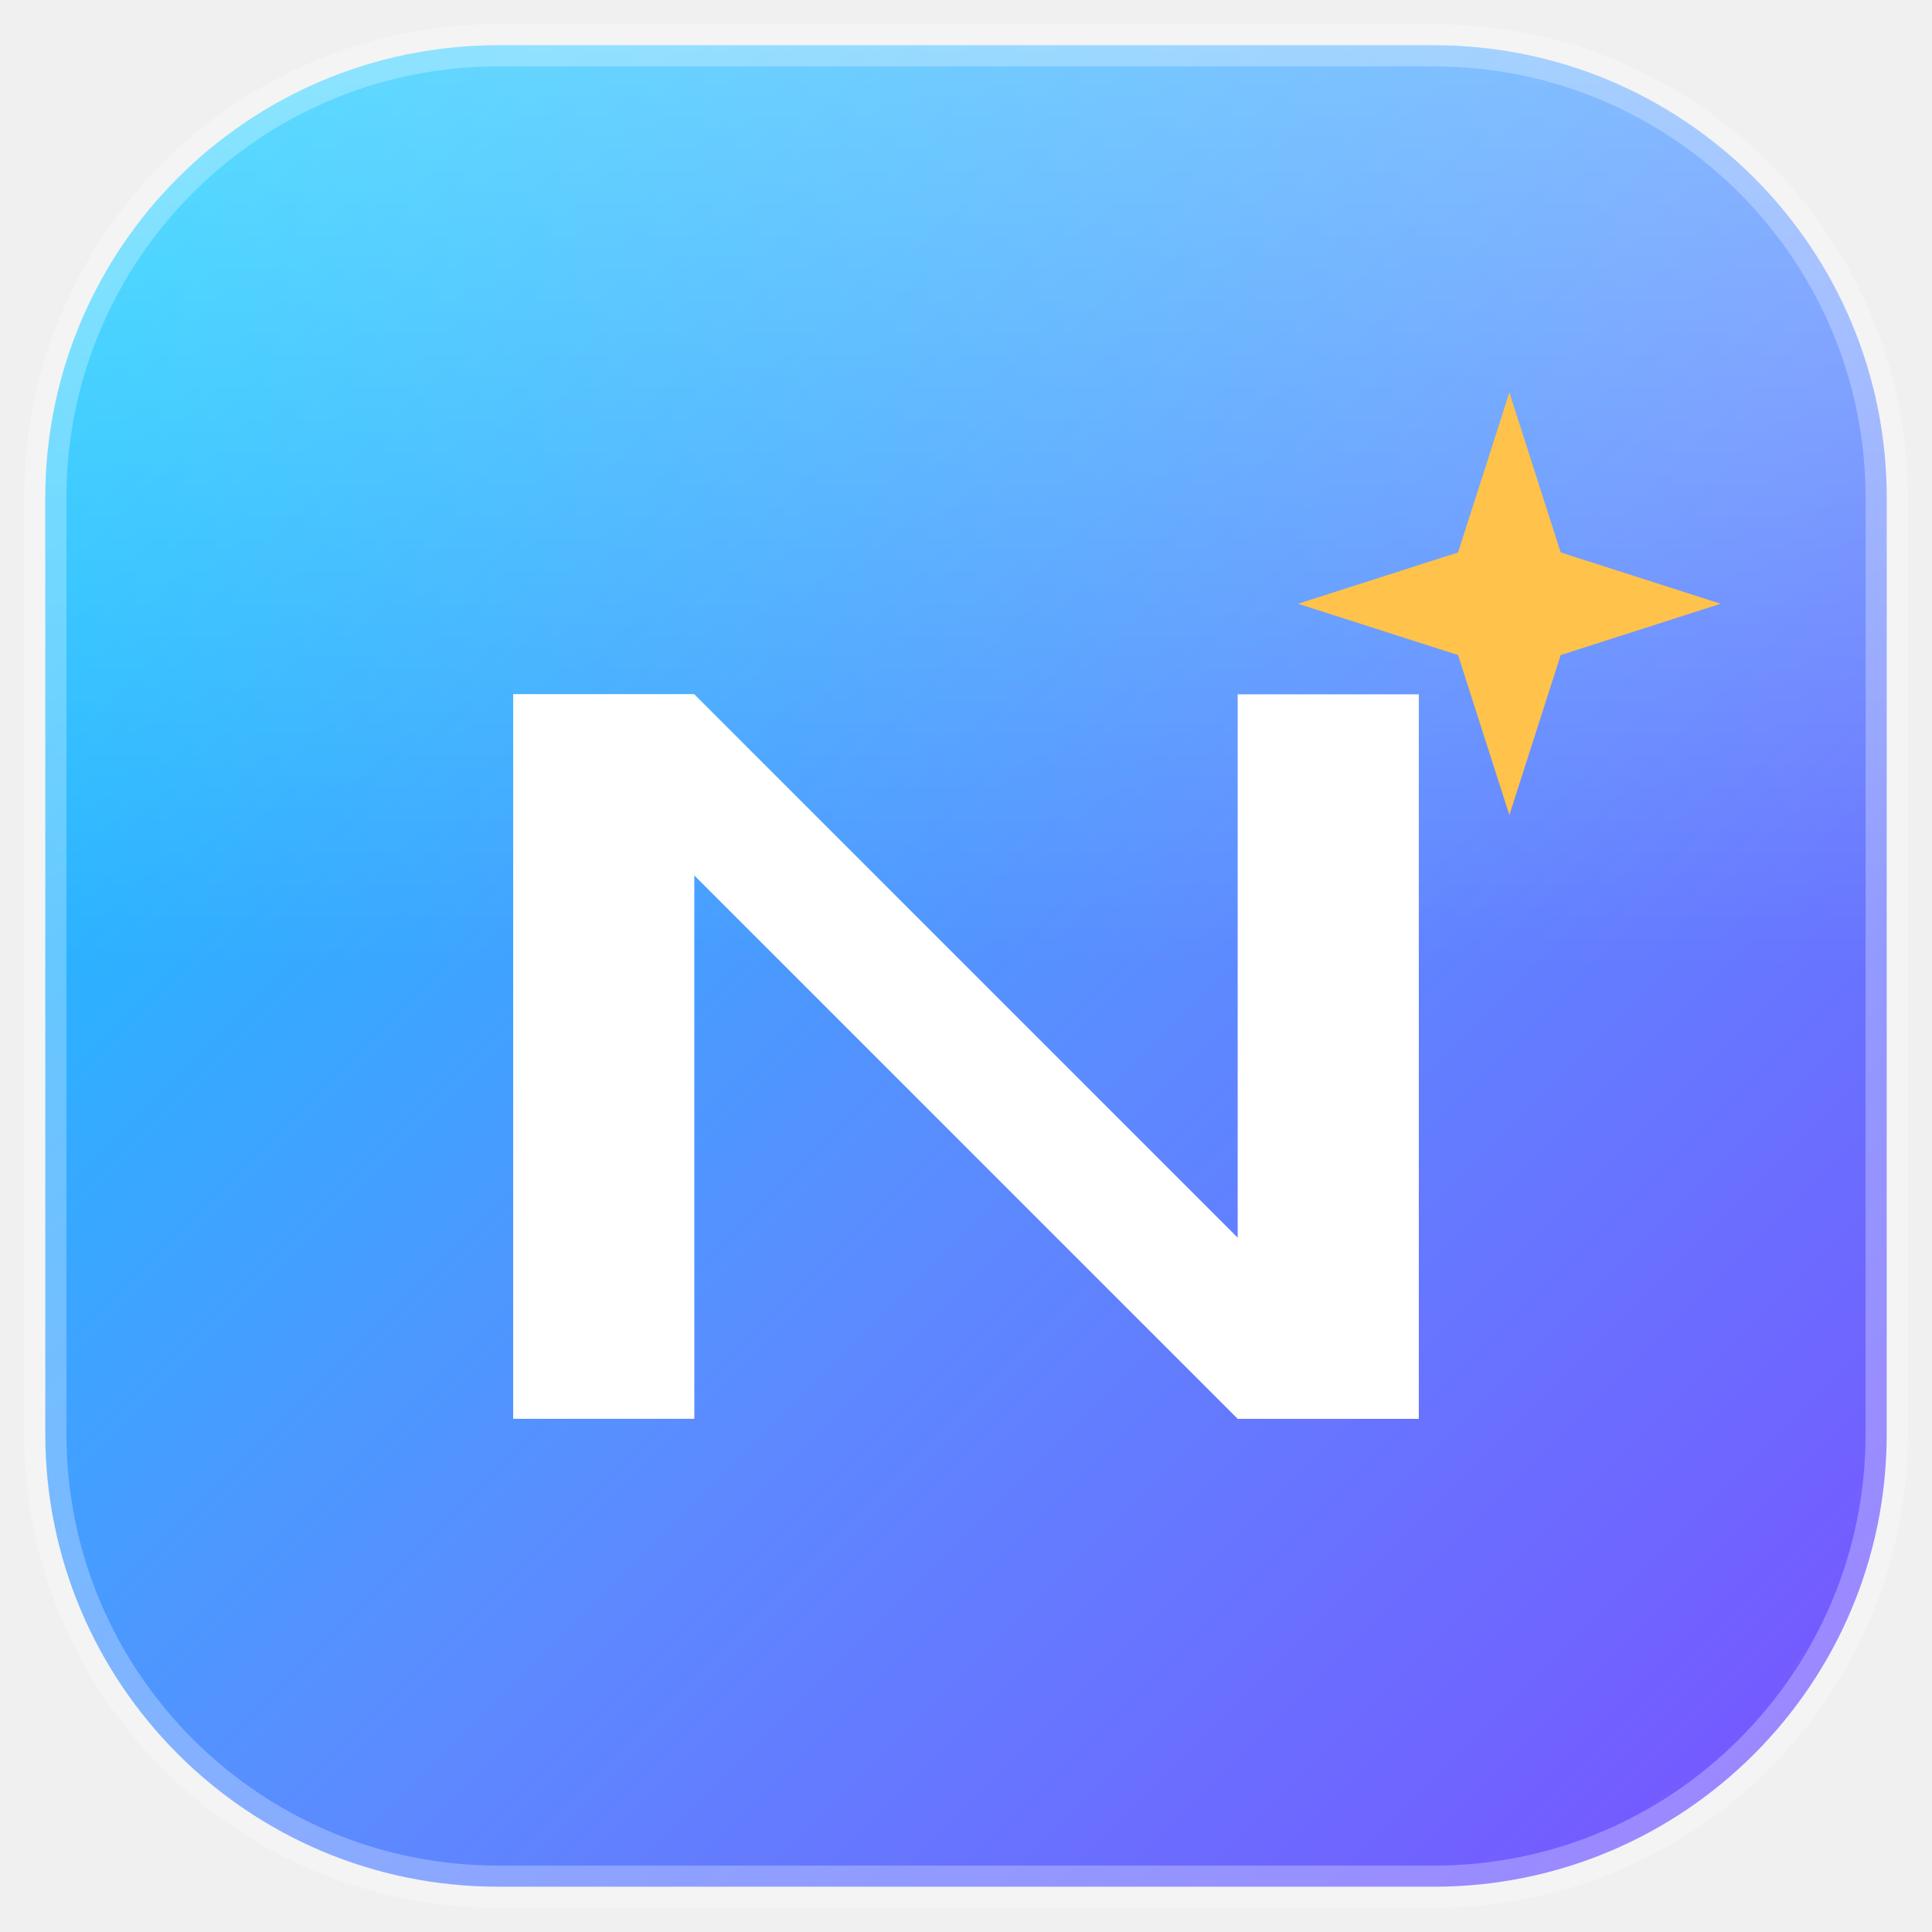
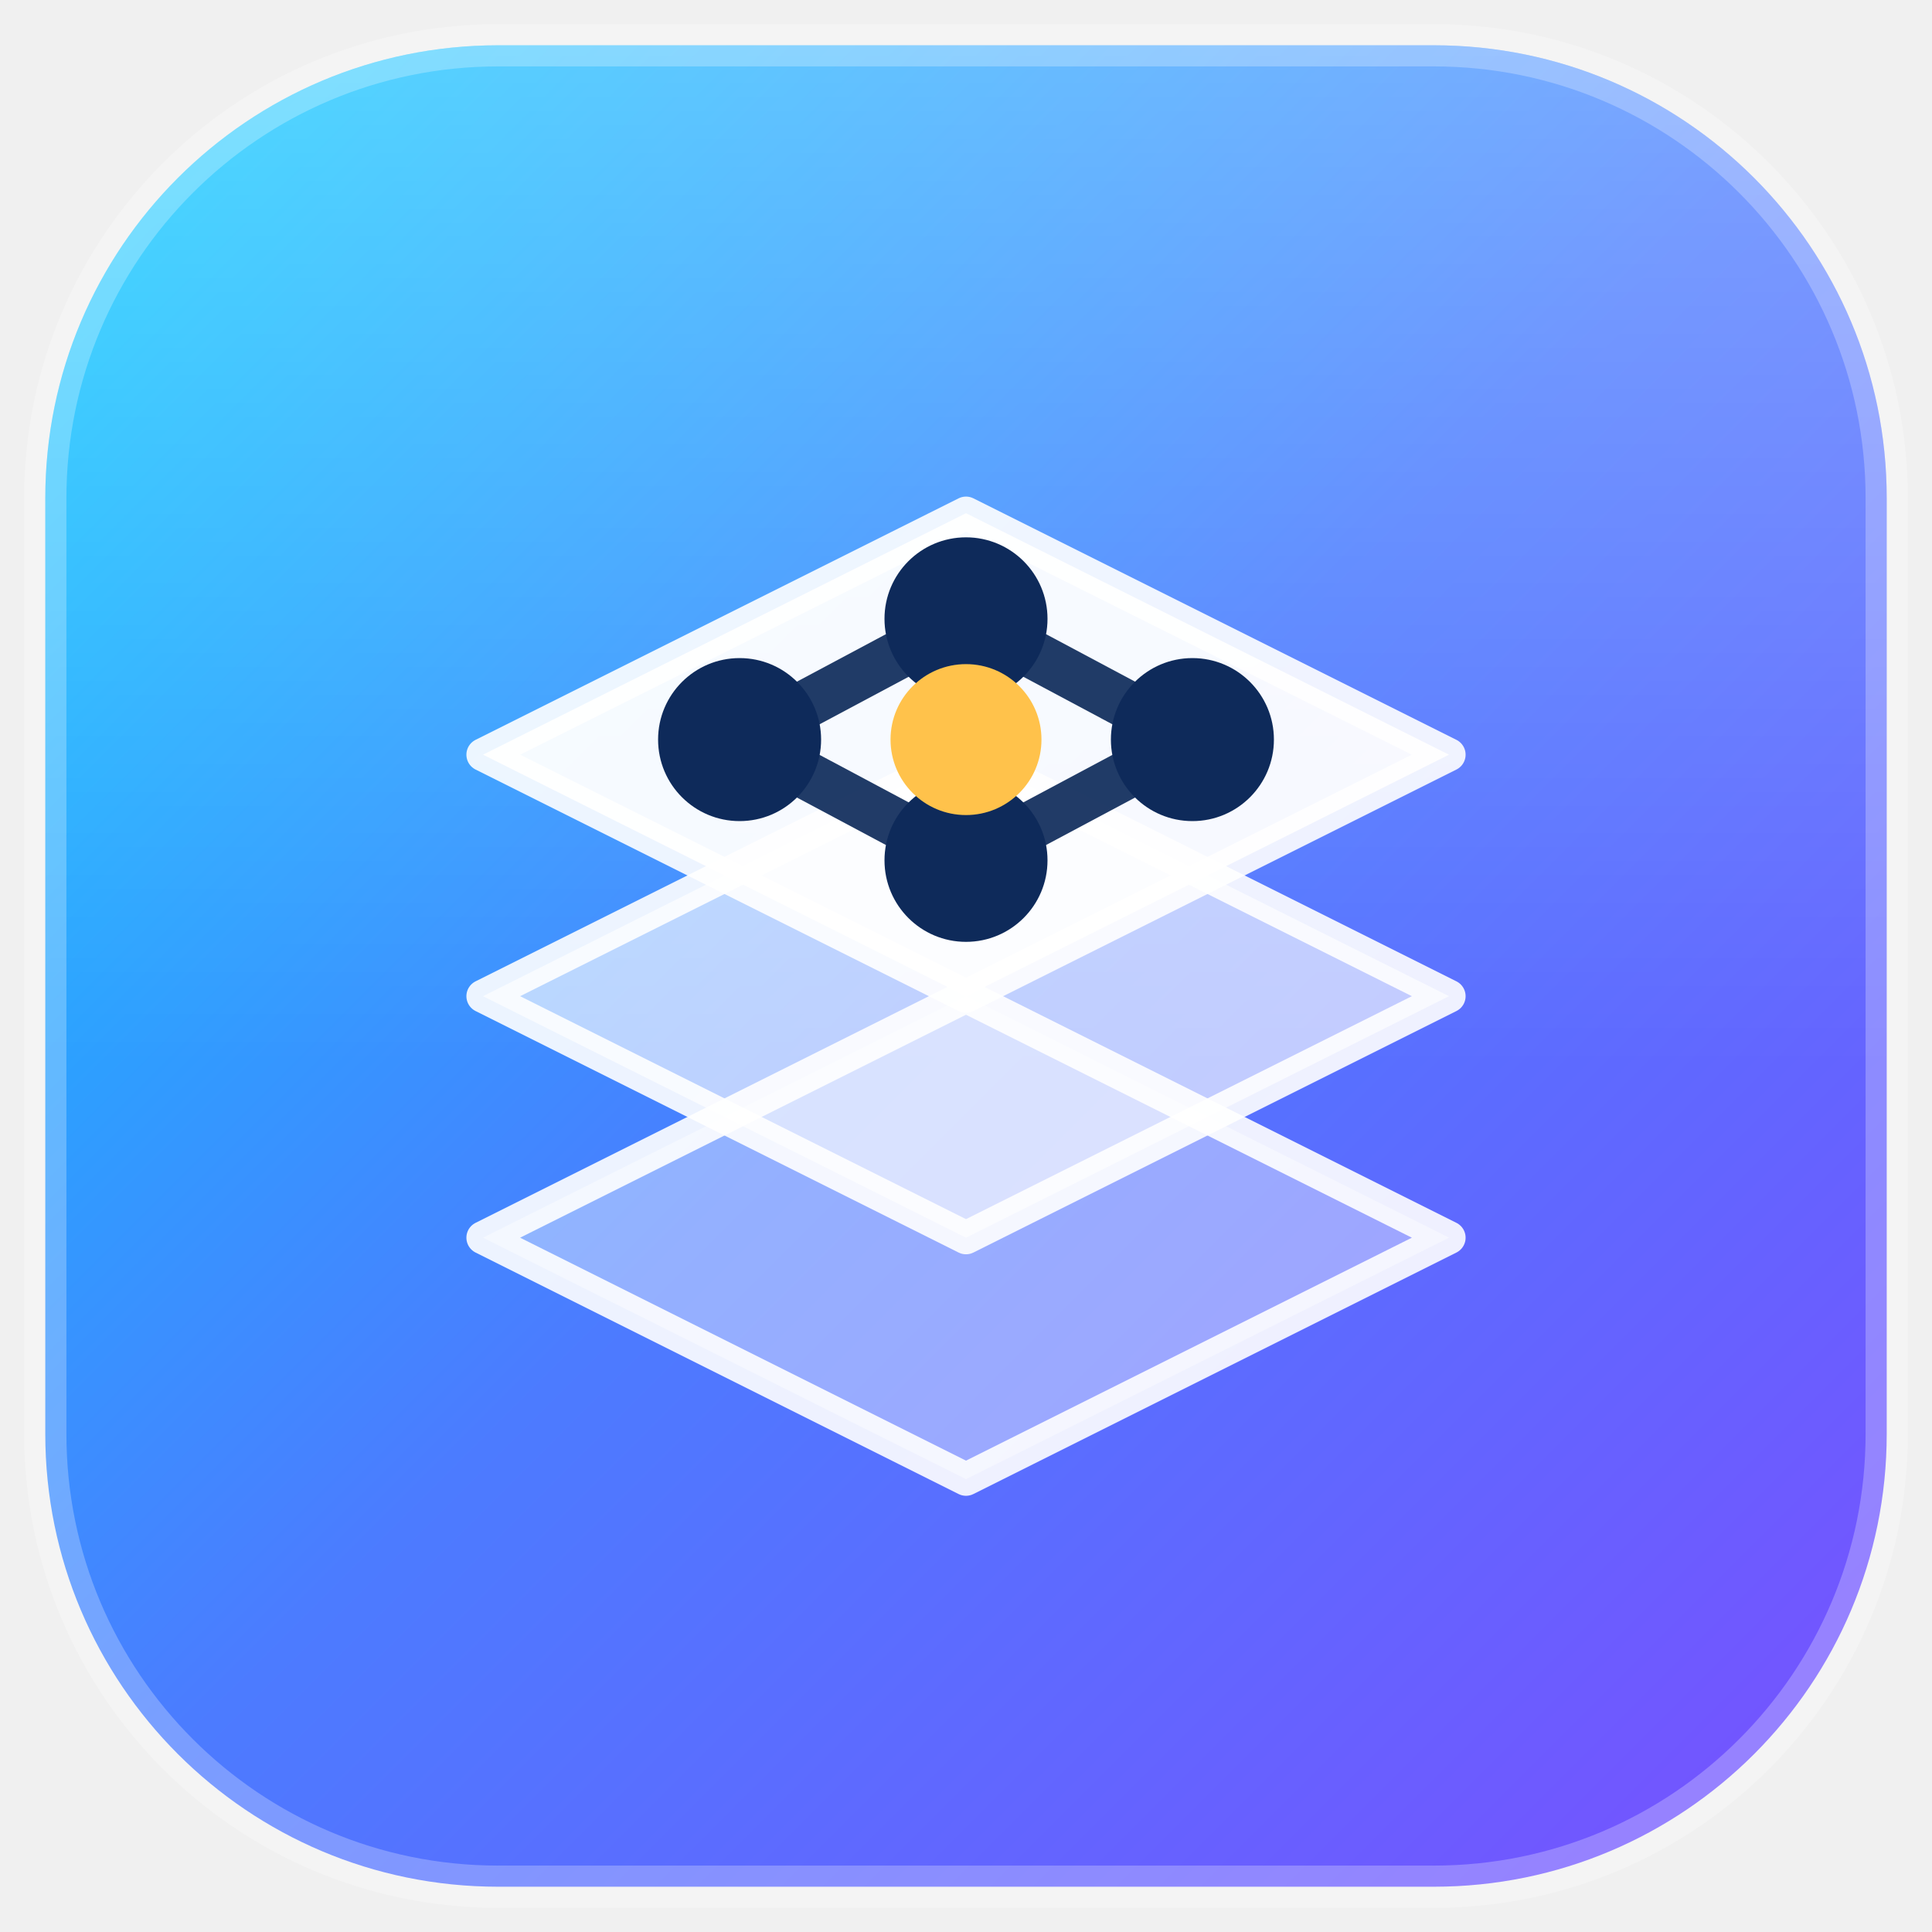
<svg xmlns="http://www.w3.org/2000/svg" viewBox="0 0 64 64" role="img" aria-label="NeuroStack">
  <defs>
    <linearGradient id="nvGrad" x1="0" y1="0" x2="64" y2="64" gradientUnits="userSpaceOnUse">
      <stop offset="0" stop-color="#00D4FF" />
-       <stop offset="0.55" stop-color="#5B8CFF" />
+       <stop offset="0.5" stop-color="#4C7BFF" />
      <stop offset="1" stop-color="#7B4DFF" />
    </linearGradient>
    <linearGradient id="nvShine" x1="0" y1="0" x2="0" y2="64" gradientUnits="userSpaceOnUse">
-       <stop offset="0" stop-color="#ffffff" stop-opacity="0.35" />
-       <stop offset="0.5" stop-color="#ffffff" stop-opacity="0" />
+       <stop offset="0" stop-color="#ffffff" stop-opacity="0.30" />
+       <stop offset="0.55" stop-color="#ffffff" stop-opacity="0" />
    </linearGradient>
  </defs>
  <rect x="1.5" y="1.5" width="61" height="61" rx="15" fill="url(#nvGrad)" />
  <rect x="1.5" y="1.5" width="61" height="61" rx="15" fill="url(#nvShine)" />
-   <rect x="1.5" y="1.5" width="61" height="61" rx="15" fill="none" stroke="#ffffff" stroke-opacity="0.28" stroke-width="1.4" />
-   <g fill="#ffffff">
-     <polygon points="17,47 23,47 23,23 17,23" />
-     <polygon points="41,47 47,47 47,23 41,23" />
-     <polygon points="17,23 23,23 47,47 41,47" />
+   <rect x="1.5" y="1.5" width="61" height="61" rx="15" fill="none" stroke="#ffffff" stroke-opacity="0.26" stroke-width="1.4" />
+   <g stroke="#ffffff" stroke-opacity="0.9" stroke-width="1.1" stroke-linejoin="round">
+     <path d="M32 33 L48 41 L32 49 L16 41 Z" fill="#ffffff" fill-opacity="0.40" />
+     <path d="M32 25 L48 33 L32 41 L16 33 Z" fill="#ffffff" fill-opacity="0.64" />
+     <path d="M32 17 L48 25 L32 33 L16 25 Z" fill="#ffffff" fill-opacity="0.95" />
  </g>
-   <path d="M50 13 L51.7 18.3 L57 20 L51.7 21.7 L50 27 L48.3 21.7 L43 20 L48.3 18.3 Z" fill="#FFC24B" />
+   <g stroke="#0E2A5A" stroke-width="1.6" stroke-linecap="round" stroke-linejoin="round" opacity="0.92">
+     <path d="M32 20.5 L39.5 24.5" />
+     <path d="M39.5 24.5 L32 28.5" />
+     <path d="M32 28.5 L24.5 24.5" />
+     <path d="M24.5 24.5 L32 20.5" />
+   </g>
+   <g fill="#0E2A5A">
+     <circle cx="32" cy="20.5" r="2.7" />
+     <circle cx="39.5" cy="24.5" r="2.7" />
+     <circle cx="32" cy="28.5" r="2.7" />
+     <circle cx="24.5" cy="24.5" r="2.7" />
+   </g>
+   <circle cx="32" cy="24.5" r="2.5" fill="#FFC24B" />
</svg>
